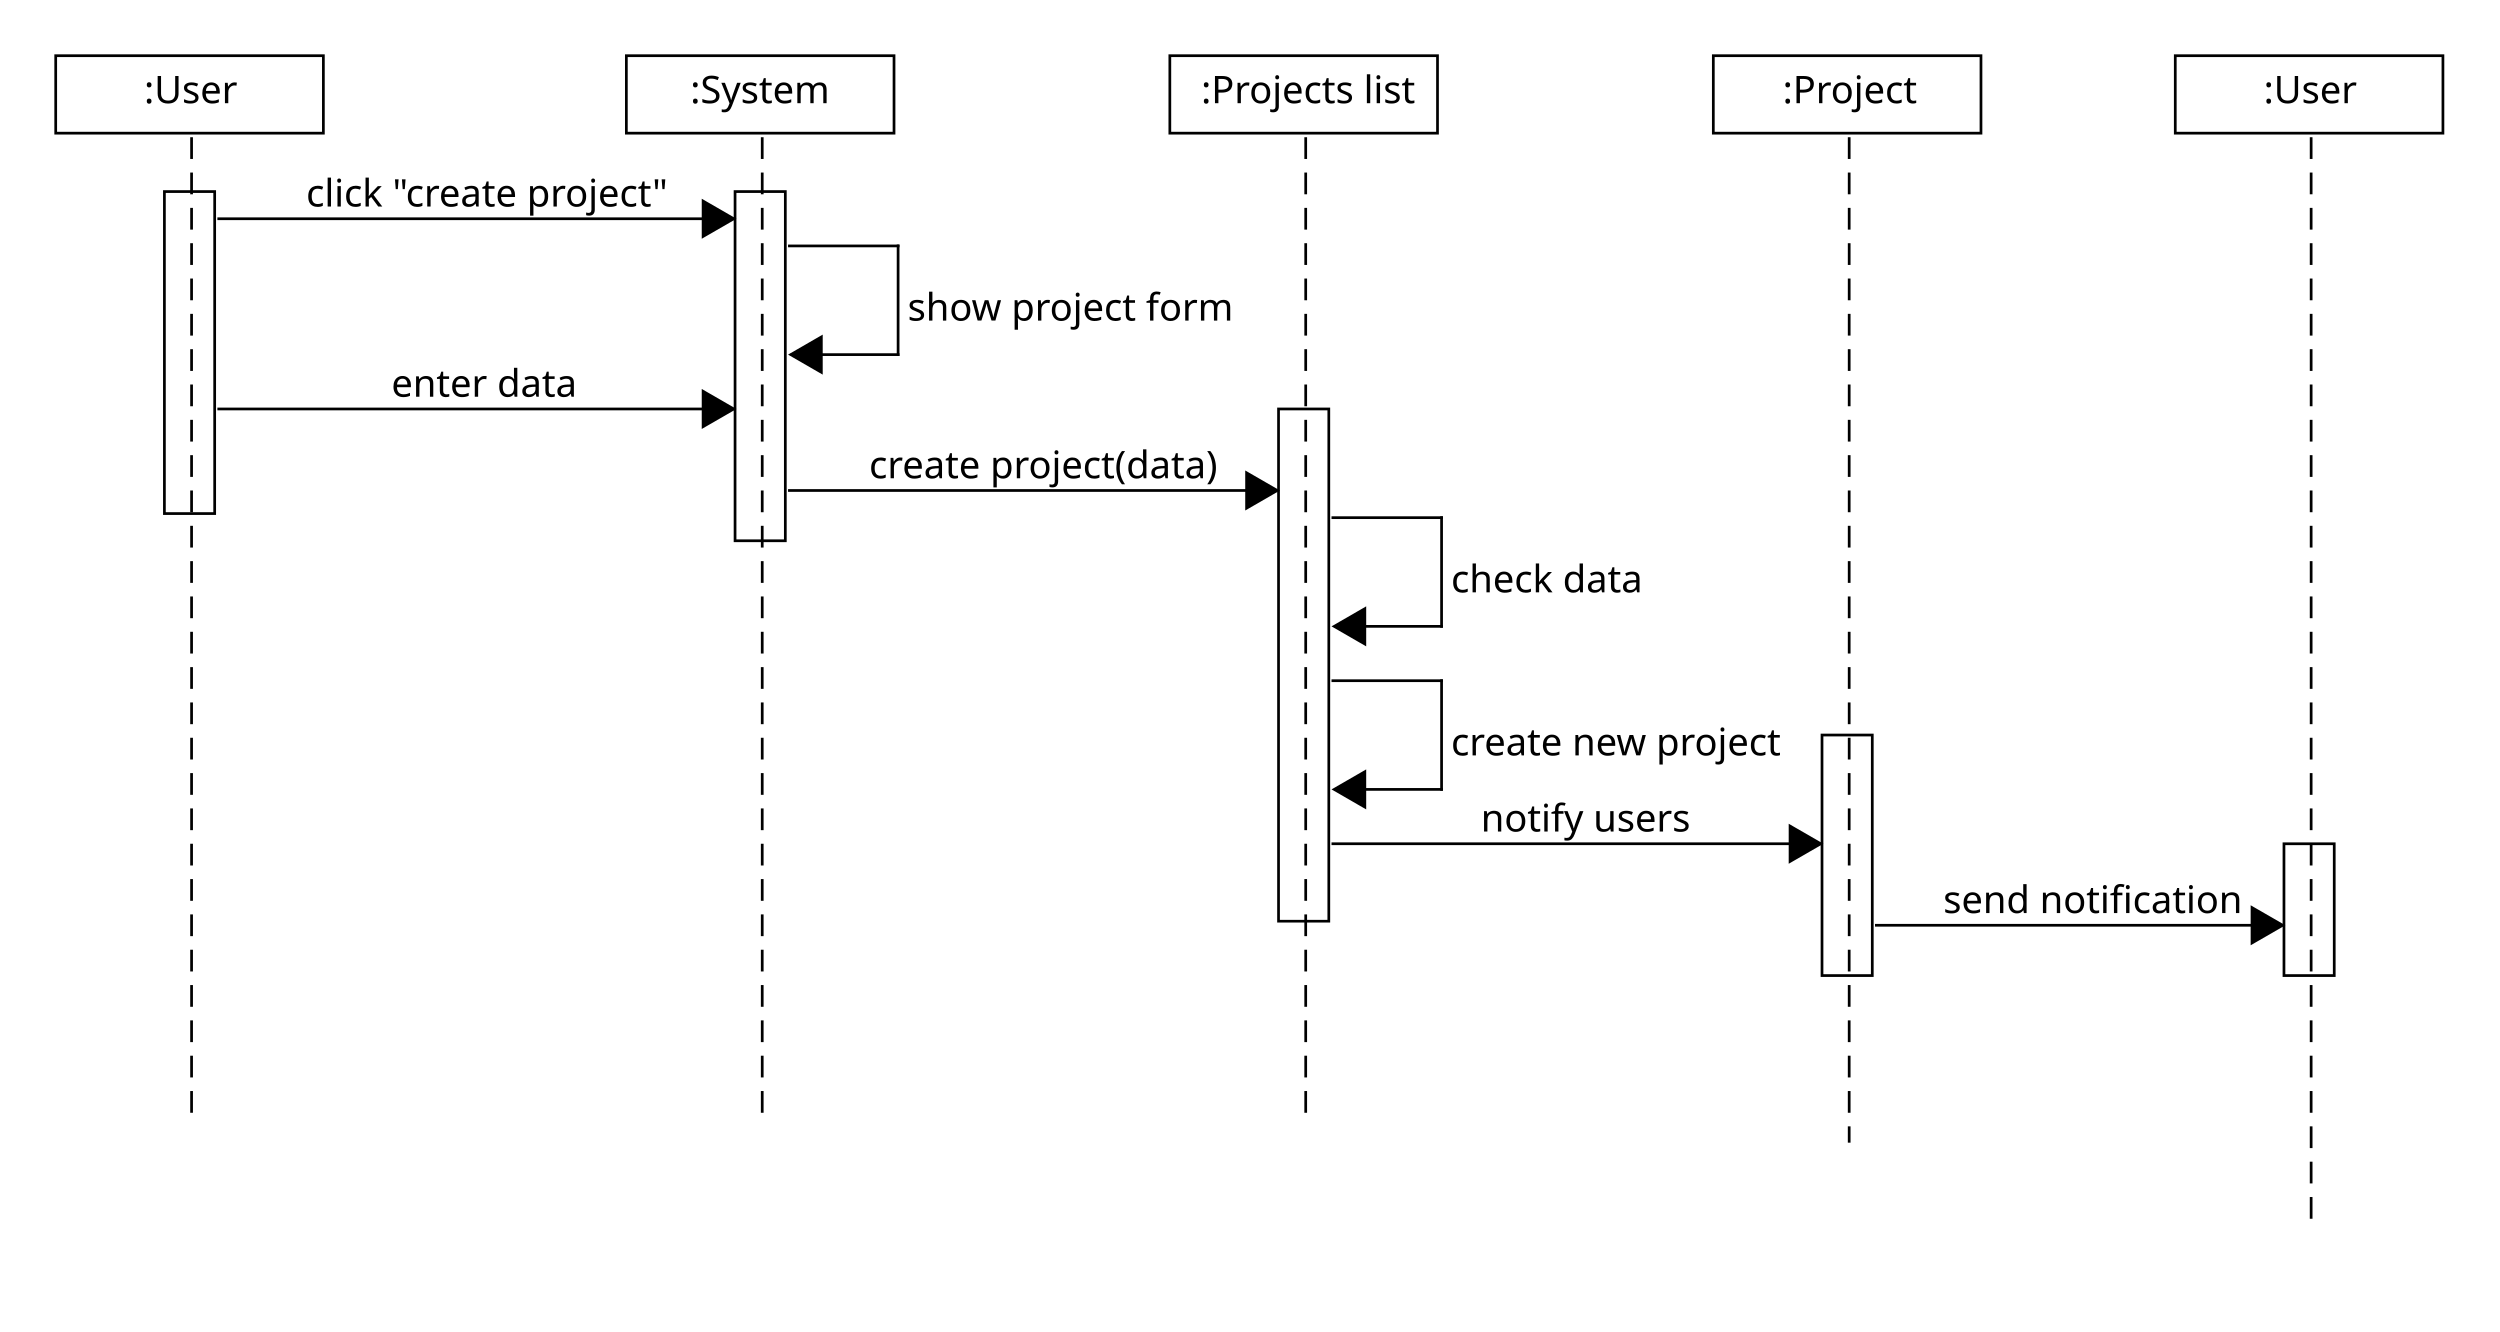
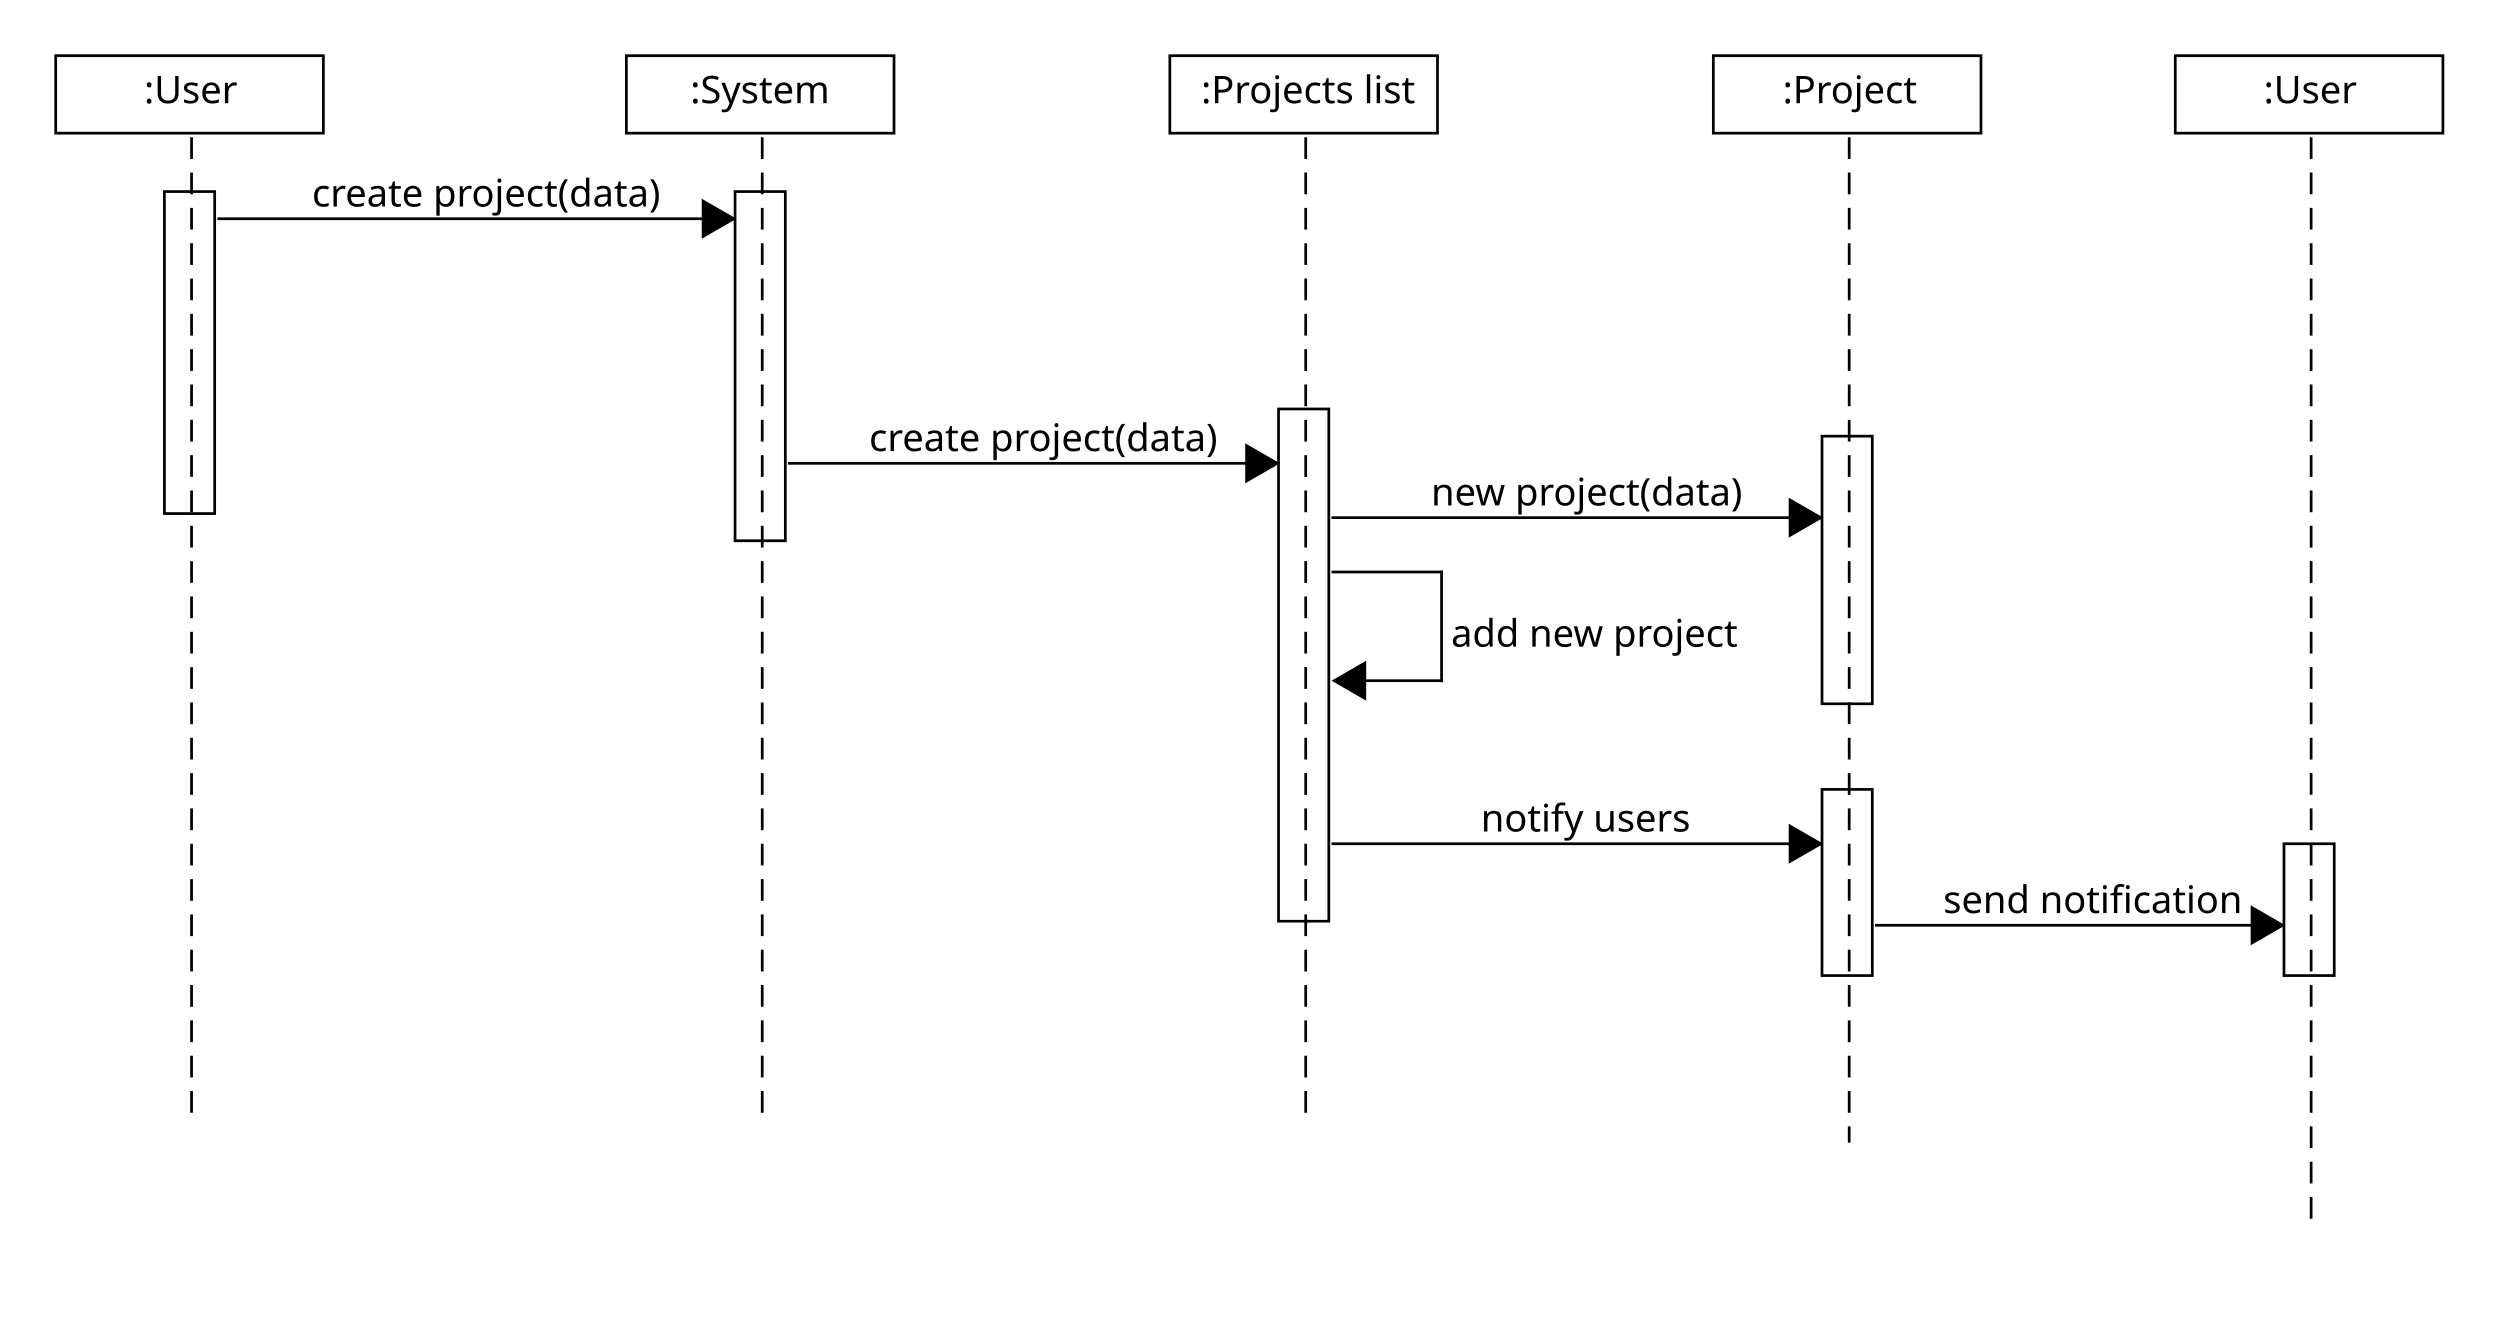
- <svg xmlns="http://www.w3.org/2000/svg" fill-opacity="1" color-rendering="auto" color-interpolation="auto" text-rendering="auto" stroke="black" stroke-linecap="square" width="920" stroke-miterlimit="10" shape-rendering="auto" stroke-opacity="1" fill="black" stroke-dasharray="none" font-weight="normal" stroke-width="1" viewBox="110 -20 920 490" height="490" font-family="'Dialog'" font-style="normal" stroke-linejoin="miter" font-size="12px" stroke-dashoffset="0" image-rendering="auto">
+ <svg xmlns="http://www.w3.org/2000/svg" fill-opacity="1" color-rendering="auto" color-interpolation="auto" text-rendering="auto" stroke="black" stroke-linecap="square" width="920" stroke-miterlimit="10" shape-rendering="auto" stroke-opacity="1" fill="black" stroke-dasharray="none" font-weight="normal" stroke-width="1" viewBox="50 60 920 490" height="490" font-family="'Dialog'" font-style="normal" stroke-linejoin="miter" font-size="12px" stroke-dashoffset="0" image-rendering="auto">
  <defs id="genericDefs" />
  <g>
    <defs id="defs1">
      <clipPath clipPathUnits="userSpaceOnUse" id="clipPath1">
        <path d="M0 0 L2147483647 0 L2147483647 2147483647 L0 2147483647 L0 0 Z" />
      </clipPath>
      <clipPath clipPathUnits="userSpaceOnUse" id="clipPath2">
+         <path d="M0 0 L0 100 L20 100 L20 0 Z" />
+       </clipPath>
+       <clipPath clipPathUnits="userSpaceOnUse" id="clipPath3">
        <path d="M0 0 L0 50 L20 50 L20 0 Z" />
      </clipPath>
-       <clipPath clipPathUnits="userSpaceOnUse" id="clipPath3">
+       <clipPath clipPathUnits="userSpaceOnUse" id="clipPath4">
        <path d="M0 0 L0 30 L100 30 L100 0 Z" />
      </clipPath>
-       <clipPath clipPathUnits="userSpaceOnUse" id="clipPath4">
+       <clipPath clipPathUnits="userSpaceOnUse" id="clipPath5">
        <path d="M0 0 L0 430 L30 430 L30 0 Z" />
      </clipPath>
-       <clipPath clipPathUnits="userSpaceOnUse" id="clipPath5">
-         <path d="M0 0 L0 90 L20 90 L20 0 Z" />
+       <clipPath clipPathUnits="userSpaceOnUse" id="clipPath6">
+         <path d="M0 0 L0 70 L20 70 L20 0 Z" />
      </clipPath>
-       <clipPath clipPathUnits="userSpaceOnUse" id="clipPath6">
+       <clipPath clipPathUnits="userSpaceOnUse" id="clipPath7">
        <path d="M0 0 L0 400 L30 400 L30 0 Z" />
      </clipPath>
-       <clipPath clipPathUnits="userSpaceOnUse" id="clipPath7">
+       <clipPath clipPathUnits="userSpaceOnUse" id="clipPath8">
        <path d="M0 0 L0 190 L20 190 L20 0 Z" />
      </clipPath>
-       <clipPath clipPathUnits="userSpaceOnUse" id="clipPath8">
+       <clipPath clipPathUnits="userSpaceOnUse" id="clipPath9">
        <path d="M0 0 L0 390 L30 390 L30 0 Z" />
      </clipPath>
-       <clipPath clipPathUnits="userSpaceOnUse" id="clipPath9">
+       <clipPath clipPathUnits="userSpaceOnUse" id="clipPath10">
        <path d="M0 0 L0 130 L20 130 L20 0 Z" />
      </clipPath>
-       <clipPath clipPathUnits="userSpaceOnUse" id="clipPath10">
+       <clipPath clipPathUnits="userSpaceOnUse" id="clipPath11">
        <path d="M0 0 L0 120 L20 120 L20 0 Z" />
      </clipPath>
-       <clipPath clipPathUnits="userSpaceOnUse" id="clipPath11">
-         <path d="M0 0 L0 70 L140 70 L140 0 Z" />
+       <clipPath clipPathUnits="userSpaceOnUse" id="clipPath12">
+         <path d="M0 0 L0 40 L210 40 L210 0 Z" />
      </clipPath>
-       <clipPath clipPathUnits="userSpaceOnUse" id="clipPath12">
+       <clipPath clipPathUnits="userSpaceOnUse" id="clipPath13">
        <path d="M0 0 L0 40 L180 40 L180 0 Z" />
      </clipPath>
-       <clipPath clipPathUnits="userSpaceOnUse" id="clipPath13">
-         <path d="M0 0 L0 40 L210 40 L210 0 Z" />
-       </clipPath>
      <clipPath clipPathUnits="userSpaceOnUse" id="clipPath14">
-         <path d="M0 0 L0 70 L180 70 L180 0 Z" />
+         <path d="M0 0 L0 70 L170 70 L170 0 Z" />
      </clipPath>
      <clipPath clipPathUnits="userSpaceOnUse" id="clipPath15">
        <path d="M0 0 L0 40 L220 40 L220 0 Z" />
      </clipPath>
    </defs>
-     <g fill="rgb(255,255,255)" fill-opacity="0" transform="translate(950,290)" stroke-opacity="0" stroke="rgb(255,255,255)">
-       <rect x="0.5" width="18.5" height="48.5" y="0.5" clip-path="url(#clipPath2)" stroke="none" />
+     <g fill="rgb(255,255,255)" fill-opacity="0" transform="translate(720,220)" stroke-opacity="0" stroke="rgb(255,255,255)">
+       <rect x="0.5" width="18.5" height="98.5" y="0.5" clip-path="url(#clipPath2)" stroke="none" />
    </g>
-     <g transform="translate(950,290)">
-       <rect fill="none" x="0.5" width="18.5" height="48.5" y="0.5" clip-path="url(#clipPath2)" />
+     <g transform="translate(720,220)">
+       <rect fill="none" x="0.5" width="18.5" height="98.5" y="0.5" clip-path="url(#clipPath2)" />
    </g>
-     <g fill="rgb(255,255,255)" fill-opacity="0" transform="translate(910,0)" stroke-opacity="0" stroke="rgb(255,255,255)">
-       <rect x="0.5" width="98.5" height="28.5" y="0.5" clip-path="url(#clipPath3)" stroke="none" />
+     <g fill="rgb(255,255,255)" fill-opacity="0" transform="translate(890,370)" stroke-opacity="0" stroke="rgb(255,255,255)">
+       <rect x="0.5" width="18.5" height="48.5" y="0.5" clip-path="url(#clipPath3)" stroke="none" />
    </g>
-     <g transform="translate(910,0)">
-       <rect fill="none" x="0.5" width="98.5" height="28.5" y="0.5" clip-path="url(#clipPath3)" />
-       <text x="33" font-size="14px" y="17.969" clip-path="url(#clipPath3)" font-family="sans-serif" stroke="none" xml:space="preserve">:User</text>
+     <g transform="translate(890,370)">
+       <rect fill="none" x="0.5" width="18.5" height="48.5" y="0.5" clip-path="url(#clipPath3)" />
    </g>
-     <g stroke-dasharray="8,5" stroke-miterlimit="5" transform="translate(950,20)" stroke-linecap="butt">
-       <path fill="none" d="M10.5 10.5 L10.5 410.5" clip-path="url(#clipPath4)" />
+     <g fill="rgb(255,255,255)" fill-opacity="0" transform="translate(850,80)" stroke-opacity="0" stroke="rgb(255,255,255)">
+       <rect x="0.5" width="98.5" height="28.5" y="0.5" clip-path="url(#clipPath4)" stroke="none" />
    </g>
-     <g fill="rgb(255,255,255)" fill-opacity="0" transform="translate(780,250)" stroke-opacity="0" stroke="rgb(255,255,255)">
-       <rect x="0.5" width="18.5" height="88.5" y="0.5" clip-path="url(#clipPath5)" stroke="none" />
+     <g transform="translate(850,80)">
+       <rect fill="none" x="0.5" width="98.5" height="28.5" y="0.5" clip-path="url(#clipPath4)" />
+       <text x="33" font-size="14px" y="17.969" clip-path="url(#clipPath4)" font-family="sans-serif" stroke="none" xml:space="preserve">:User</text>
    </g>
-     <g transform="translate(780,250)">
-       <rect fill="none" x="0.5" width="18.5" height="88.5" y="0.5" clip-path="url(#clipPath5)" />
+     <g stroke-dasharray="8,5" stroke-miterlimit="5" transform="translate(890,100)" stroke-linecap="butt">
+       <path fill="none" d="M10.5 10.5 L10.5 410.5" clip-path="url(#clipPath5)" />
    </g>
-     <g stroke-dasharray="8,5" stroke-miterlimit="5" transform="translate(780,20)" stroke-linecap="butt">
-       <path fill="none" d="M10.5 10.5 L10.5 380.5" clip-path="url(#clipPath6)" />
+     <g fill="rgb(255,255,255)" fill-opacity="0" transform="translate(720,350)" stroke-opacity="0" stroke="rgb(255,255,255)">
+       <rect x="0.5" width="18.5" height="68.5" y="0.5" clip-path="url(#clipPath6)" stroke="none" />
    </g>
-     <g fill="rgb(255,255,255)" fill-opacity="0" transform="translate(740,0)" stroke-opacity="0" stroke="rgb(255,255,255)">
-       <rect x="0.5" width="98.5" height="28.5" y="0.5" clip-path="url(#clipPath3)" stroke="none" />
+     <g transform="translate(720,350)">
+       <rect fill="none" x="0.5" width="18.5" height="68.5" y="0.5" clip-path="url(#clipPath6)" />
    </g>
-     <g transform="translate(740,0)">
-       <rect fill="none" x="0.5" width="98.5" height="28.5" y="0.5" clip-path="url(#clipPath3)" />
-       <text x="26" font-size="14px" y="17.969" clip-path="url(#clipPath3)" font-family="sans-serif" stroke="none" xml:space="preserve">:Project</text>
+     <g stroke-dasharray="8,5" stroke-miterlimit="5" transform="translate(720,100)" stroke-linecap="butt">
+       <path fill="none" d="M10.5 10.5 L10.5 380.5" clip-path="url(#clipPath7)" />
    </g>
-     <g fill="rgb(255,255,255)" fill-opacity="0" transform="translate(580,130)" stroke-opacity="0" stroke="rgb(255,255,255)">
-       <rect x="0.5" width="18.5" height="188.5" y="0.5" clip-path="url(#clipPath7)" stroke="none" />
+     <g fill="rgb(255,255,255)" fill-opacity="0" transform="translate(680,80)" stroke-opacity="0" stroke="rgb(255,255,255)">
+       <rect x="0.5" width="98.5" height="28.5" y="0.5" clip-path="url(#clipPath4)" stroke="none" />
    </g>
-     <g transform="translate(580,130)">
-       <rect fill="none" x="0.5" width="18.5" height="188.5" y="0.5" clip-path="url(#clipPath7)" />
+     <g transform="translate(680,80)">
+       <rect fill="none" x="0.5" width="98.5" height="28.5" y="0.5" clip-path="url(#clipPath4)" />
+       <text x="26" font-size="14px" y="17.969" clip-path="url(#clipPath4)" font-family="sans-serif" stroke="none" xml:space="preserve">:Project</text>
    </g>
-     <g stroke-dasharray="8,5" stroke-miterlimit="5" transform="translate(580,20)" stroke-linecap="butt">
-       <path fill="none" d="M10.5 10.5 L10.5 370.5" clip-path="url(#clipPath8)" />
+     <g fill="rgb(255,255,255)" fill-opacity="0" transform="translate(520,210)" stroke-opacity="0" stroke="rgb(255,255,255)">
+       <rect x="0.5" width="18.5" height="188.5" y="0.5" clip-path="url(#clipPath8)" stroke="none" />
    </g>
-     <g fill="rgb(255,255,255)" fill-opacity="0" transform="translate(540,0)" stroke-opacity="0" stroke="rgb(255,255,255)">
-       <rect x="0.5" width="98.5" height="28.5" y="0.5" clip-path="url(#clipPath3)" stroke="none" />
+     <g transform="translate(520,210)">
+       <rect fill="none" x="0.5" width="18.5" height="188.5" y="0.5" clip-path="url(#clipPath8)" />
    </g>
-     <g transform="translate(540,0)">
-       <rect fill="none" x="0.5" width="98.5" height="28.5" y="0.5" clip-path="url(#clipPath3)" />
-       <text x="12" font-size="14px" y="17.969" clip-path="url(#clipPath3)" font-family="sans-serif" stroke="none" xml:space="preserve">:Projects list</text>
+     <g stroke-dasharray="8,5" stroke-miterlimit="5" transform="translate(520,100)" stroke-linecap="butt">
+       <path fill="none" d="M10.5 10.5 L10.5 370.5" clip-path="url(#clipPath9)" />
    </g>
-     <g fill="rgb(255,255,255)" fill-opacity="0" transform="translate(380,50)" stroke-opacity="0" stroke="rgb(255,255,255)">
-       <rect x="0.5" width="18.5" height="128.5" y="0.5" clip-path="url(#clipPath9)" stroke="none" />
+     <g fill="rgb(255,255,255)" fill-opacity="0" transform="translate(480,80)" stroke-opacity="0" stroke="rgb(255,255,255)">
+       <rect x="0.5" width="98.5" height="28.5" y="0.5" clip-path="url(#clipPath4)" stroke="none" />
    </g>
-     <g transform="translate(380,50)">
-       <rect fill="none" x="0.5" width="18.5" height="128.5" y="0.5" clip-path="url(#clipPath9)" />
+     <g transform="translate(480,80)">
+       <rect fill="none" x="0.5" width="98.5" height="28.5" y="0.5" clip-path="url(#clipPath4)" />
+       <text x="12" font-size="14px" y="17.969" clip-path="url(#clipPath4)" font-family="sans-serif" stroke="none" xml:space="preserve">:Projects list</text>
    </g>
-     <g fill="rgb(255,255,255)" fill-opacity="0" transform="translate(130,0)" stroke-opacity="0" stroke="rgb(255,255,255)">
-       <rect x="0.5" width="98.5" height="28.5" y="0.5" clip-path="url(#clipPath3)" stroke="none" />
+     <g fill="rgb(255,255,255)" fill-opacity="0" transform="translate(320,130)" stroke-opacity="0" stroke="rgb(255,255,255)">
+       <rect x="0.5" width="18.5" height="128.5" y="0.5" clip-path="url(#clipPath10)" stroke="none" />
    </g>
-     <g transform="translate(130,0)">
-       <rect fill="none" x="0.5" width="98.5" height="28.5" y="0.5" clip-path="url(#clipPath3)" />
-       <text x="33" font-size="14px" y="17.969" clip-path="url(#clipPath3)" font-family="sans-serif" stroke="none" xml:space="preserve">:User</text>
+     <g transform="translate(320,130)">
+       <rect fill="none" x="0.5" width="18.5" height="128.5" y="0.5" clip-path="url(#clipPath10)" />
    </g>
-     <g fill="rgb(255,255,255)" fill-opacity="0" transform="translate(170,50)" stroke-opacity="0" stroke="rgb(255,255,255)">
-       <rect x="0.5" width="18.5" height="118.5" y="0.5" clip-path="url(#clipPath10)" stroke="none" />
+     <g fill="rgb(255,255,255)" fill-opacity="0" transform="translate(70,80)" stroke-opacity="0" stroke="rgb(255,255,255)">
+       <rect x="0.5" width="98.5" height="28.5" y="0.5" clip-path="url(#clipPath4)" stroke="none" />
    </g>
-     <g transform="translate(170,50)">
-       <rect fill="none" x="0.5" width="18.5" height="118.5" y="0.5" clip-path="url(#clipPath10)" />
+     <g transform="translate(70,80)">
+       <rect fill="none" x="0.5" width="98.5" height="28.5" y="0.5" clip-path="url(#clipPath4)" />
+       <text x="33" font-size="14px" y="17.969" clip-path="url(#clipPath4)" font-family="sans-serif" stroke="none" xml:space="preserve">:User</text>
    </g>
-     <g stroke-dasharray="8,5" stroke-miterlimit="5" transform="translate(380,20)" stroke-linecap="butt">
-       <path fill="none" d="M10.5 10.5 L10.5 370.5" clip-path="url(#clipPath8)" />
+     <g fill="rgb(255,255,255)" fill-opacity="0" transform="translate(110,130)" stroke-opacity="0" stroke="rgb(255,255,255)">
+       <rect x="0.5" width="18.5" height="118.5" y="0.5" clip-path="url(#clipPath11)" stroke="none" />
    </g>
-     <g fill="rgb(255,255,255)" fill-opacity="0" transform="translate(340,0)" stroke-opacity="0" stroke="rgb(255,255,255)">
-       <rect x="0.5" width="98.5" height="28.5" y="0.5" clip-path="url(#clipPath3)" stroke="none" />
+     <g transform="translate(110,130)">
+       <rect fill="none" x="0.5" width="18.5" height="118.5" y="0.5" clip-path="url(#clipPath11)" />
    </g>
-     <g transform="translate(340,0)">
-       <rect fill="none" x="0.5" width="98.5" height="28.5" y="0.5" clip-path="url(#clipPath3)" />
-       <text x="24" font-size="14px" y="17.969" clip-path="url(#clipPath3)" font-family="sans-serif" stroke="none" xml:space="preserve">:System</text>
+     <g stroke-dasharray="8,5" stroke-miterlimit="5" transform="translate(320,100)" stroke-linecap="butt">
+       <path fill="none" d="M10.5 10.5 L10.5 370.5" clip-path="url(#clipPath9)" />
    </g>
-     <g transform="translate(590,160)">
-       <path fill="none" d="M11.5 50.5 L50.5 50.5" clip-path="url(#clipPath11)" />
-       <path fill="none" d="M50.5 50.5 L50.5 10.5" clip-path="url(#clipPath11)" />
-       <path fill="none" d="M50.5 10.5 L10.5 10.5" clip-path="url(#clipPath11)" />
-       <path d="M22.258 57 L11 50.5 L22.258 44 Z" clip-path="url(#clipPath11)" stroke="none" />
-       <path fill="none" d="M22.258 57 L11 50.5 L22.258 44 Z" clip-path="url(#clipPath11)" />
-       <text x="54" font-size="14px" y="37.984" clip-path="url(#clipPath11)" font-family="sans-serif" stroke="none" xml:space="preserve">check data</text>
+     <g fill="rgb(255,255,255)" fill-opacity="0" transform="translate(280,80)" stroke-opacity="0" stroke="rgb(255,255,255)">
+       <rect x="0.5" width="98.5" height="28.5" y="0.5" clip-path="url(#clipPath4)" stroke="none" />
    </g>
-     <g transform="translate(790,300)">
-       <path fill="none" d="M159.5 20.5 L10.5 20.5" clip-path="url(#clipPath12)" />
-       <path d="M148.742 14 L160 20.5 L148.742 27 Z" clip-path="url(#clipPath12)" stroke="none" />
-       <path fill="none" d="M148.742 14 L160 20.5 L148.742 27 Z" clip-path="url(#clipPath12)" />
-       <text x="35.108" font-size="14px" y="16" clip-path="url(#clipPath12)" font-family="sans-serif" stroke="none" xml:space="preserve">send notification</text>
+     <g transform="translate(280,80)">
+       <rect fill="none" x="0.5" width="98.5" height="28.5" y="0.5" clip-path="url(#clipPath4)" />
+       <text x="24" font-size="14px" y="17.969" clip-path="url(#clipPath4)" font-family="sans-serif" stroke="none" xml:space="preserve">:System</text>
    </g>
-     <g transform="translate(590,270)">
-       <path fill="none" d="M189.5 20.5 L10.5 20.5" clip-path="url(#clipPath13)" />
-       <path d="M178.742 14 L190 20.5 L178.742 27 Z" clip-path="url(#clipPath13)" stroke="none" />
-       <path fill="none" d="M178.742 14 L190 20.5 L178.742 27 Z" clip-path="url(#clipPath13)" />
-       <text x="64.941" font-size="14px" y="16" clip-path="url(#clipPath13)" font-family="sans-serif" stroke="none" xml:space="preserve">notify users</text>
+     <g transform="translate(530,230)">
+       <path fill="none" d="M189.5 20.5 L10.5 20.5" clip-path="url(#clipPath12)" />
+       <path d="M178.742 14 L190 20.5 L178.742 27 Z" clip-path="url(#clipPath12)" stroke="none" />
+       <path fill="none" d="M178.742 14 L190 20.5 L178.742 27 Z" clip-path="url(#clipPath12)" />
+       <text x="46.631" font-size="14px" y="16" clip-path="url(#clipPath12)" font-family="sans-serif" stroke="none" xml:space="preserve">new project(data)</text>
    </g>
-     <g transform="translate(590,220)">
+     <g transform="translate(730,380)">
+       <path fill="none" d="M159.5 20.5 L10.5 20.5" clip-path="url(#clipPath13)" />
+       <path d="M148.742 14 L160 20.5 L148.742 27 Z" clip-path="url(#clipPath13)" stroke="none" />
+       <path fill="none" d="M148.742 14 L160 20.5 L148.742 27 Z" clip-path="url(#clipPath13)" />
+       <text x="35.108" font-size="14px" y="16" clip-path="url(#clipPath13)" font-family="sans-serif" stroke="none" xml:space="preserve">send notification</text>
+     </g>
+     <g transform="translate(530,350)">
+       <path fill="none" d="M189.5 20.5 L10.5 20.5" clip-path="url(#clipPath12)" />
+       <path d="M178.742 14 L190 20.5 L178.742 27 Z" clip-path="url(#clipPath12)" stroke="none" />
+       <path fill="none" d="M178.742 14 L190 20.5 L178.742 27 Z" clip-path="url(#clipPath12)" />
+       <text x="64.941" font-size="14px" y="16" clip-path="url(#clipPath12)" font-family="sans-serif" stroke="none" xml:space="preserve">notify users</text>
+     </g>
+     <g transform="translate(530,260)">
      <path fill="none" d="M11.5 50.5 L50.5 50.5" clip-path="url(#clipPath14)" />
      <path fill="none" d="M50.5 50.5 L50.5 10.5" clip-path="url(#clipPath14)" />
      <path fill="none" d="M50.5 10.5 L10.5 10.5" clip-path="url(#clipPath14)" />
      <path d="M22.258 57 L11 50.5 L22.258 44 Z" clip-path="url(#clipPath14)" stroke="none" />
      <path fill="none" d="M22.258 57 L11 50.5 L22.258 44 Z" clip-path="url(#clipPath14)" />
-       <text x="54" font-size="14px" y="37.984" clip-path="url(#clipPath14)" font-family="sans-serif" stroke="none" xml:space="preserve">create new project</text>
+       <text x="54" font-size="14px" y="37.984" clip-path="url(#clipPath14)" font-family="sans-serif" stroke="none" xml:space="preserve">add new project</text>
    </g>
-     <g transform="translate(180,110)">
+     <g transform="translate(330,210)">
+       <path fill="none" d="M189.5 20.5 L10.5 20.5" clip-path="url(#clipPath12)" />
+       <path d="M178.742 14 L190 20.5 L178.742 27 Z" clip-path="url(#clipPath12)" stroke="none" />
+       <path fill="none" d="M178.742 14 L190 20.5 L178.742 27 Z" clip-path="url(#clipPath12)" />
+       <text x="39.83" font-size="14px" y="16" clip-path="url(#clipPath12)" font-family="sans-serif" stroke="none" xml:space="preserve">create project(data)</text>
+     </g>
+     <g transform="translate(120,120)">
      <path fill="none" d="M199.5 20.5 L10.5 20.5" clip-path="url(#clipPath15)" />
      <path d="M188.742 14 L200 20.5 L188.742 27 Z" clip-path="url(#clipPath15)" stroke="none" />
      <path fill="none" d="M188.742 14 L200 20.5 L188.742 27 Z" clip-path="url(#clipPath15)" />
-       <text x="74.033" font-size="14px" y="16" clip-path="url(#clipPath15)" font-family="sans-serif" stroke="none" xml:space="preserve">enter data</text>
+       <text x="44.83" font-size="14px" y="16" clip-path="url(#clipPath15)" font-family="sans-serif" stroke="none" xml:space="preserve">create project(data)</text>
    </g>
-     <g transform="translate(390,60)">
-       <path fill="none" d="M11.5 50.5 L50.5 50.5" clip-path="url(#clipPath14)" />
-       <path fill="none" d="M50.5 50.5 L50.5 10.5" clip-path="url(#clipPath14)" />
-       <path fill="none" d="M50.5 10.5 L10.5 10.5" clip-path="url(#clipPath14)" />
-       <path d="M22.258 57 L11 50.5 L22.258 44 Z" clip-path="url(#clipPath14)" stroke="none" />
-       <path fill="none" d="M22.258 57 L11 50.5 L22.258 44 Z" clip-path="url(#clipPath14)" />
-       <text x="54" font-size="14px" y="37.984" clip-path="url(#clipPath14)" font-family="sans-serif" stroke="none" xml:space="preserve">show project form</text>
-     </g>
-     <g transform="translate(390,140)">
-       <path fill="none" d="M189.5 20.5 L10.5 20.5" clip-path="url(#clipPath13)" />
-       <path d="M178.742 14 L190 20.5 L178.742 27 Z" clip-path="url(#clipPath13)" stroke="none" />
-       <path fill="none" d="M178.742 14 L190 20.5 L178.742 27 Z" clip-path="url(#clipPath13)" />
-       <text x="39.83" font-size="14px" y="16" clip-path="url(#clipPath13)" font-family="sans-serif" stroke="none" xml:space="preserve">create project(data)</text>
-     </g>
-     <g transform="translate(180,40)">
-       <path fill="none" d="M199.5 20.5 L10.5 20.5" clip-path="url(#clipPath15)" />
-       <path d="M188.742 14 L200 20.5 L188.742 27 Z" clip-path="url(#clipPath15)" stroke="none" />
-       <path fill="none" d="M188.742 14 L200 20.5 L188.742 27 Z" clip-path="url(#clipPath15)" />
-       <text x="42.667" font-size="14px" y="16" clip-path="url(#clipPath15)" font-family="sans-serif" stroke="none" xml:space="preserve">click "create project"</text>
-     </g>
-     <g stroke-dasharray="8,5" stroke-miterlimit="5" transform="translate(170,20)" stroke-linecap="butt">
-       <path fill="none" d="M10.5 10.5 L10.5 370.5" clip-path="url(#clipPath8)" />
+     <g stroke-dasharray="8,5" stroke-miterlimit="5" transform="translate(110,100)" stroke-linecap="butt">
+       <path fill="none" d="M10.5 10.5 L10.5 370.5" clip-path="url(#clipPath9)" />
    </g>
  </g>
</svg>
